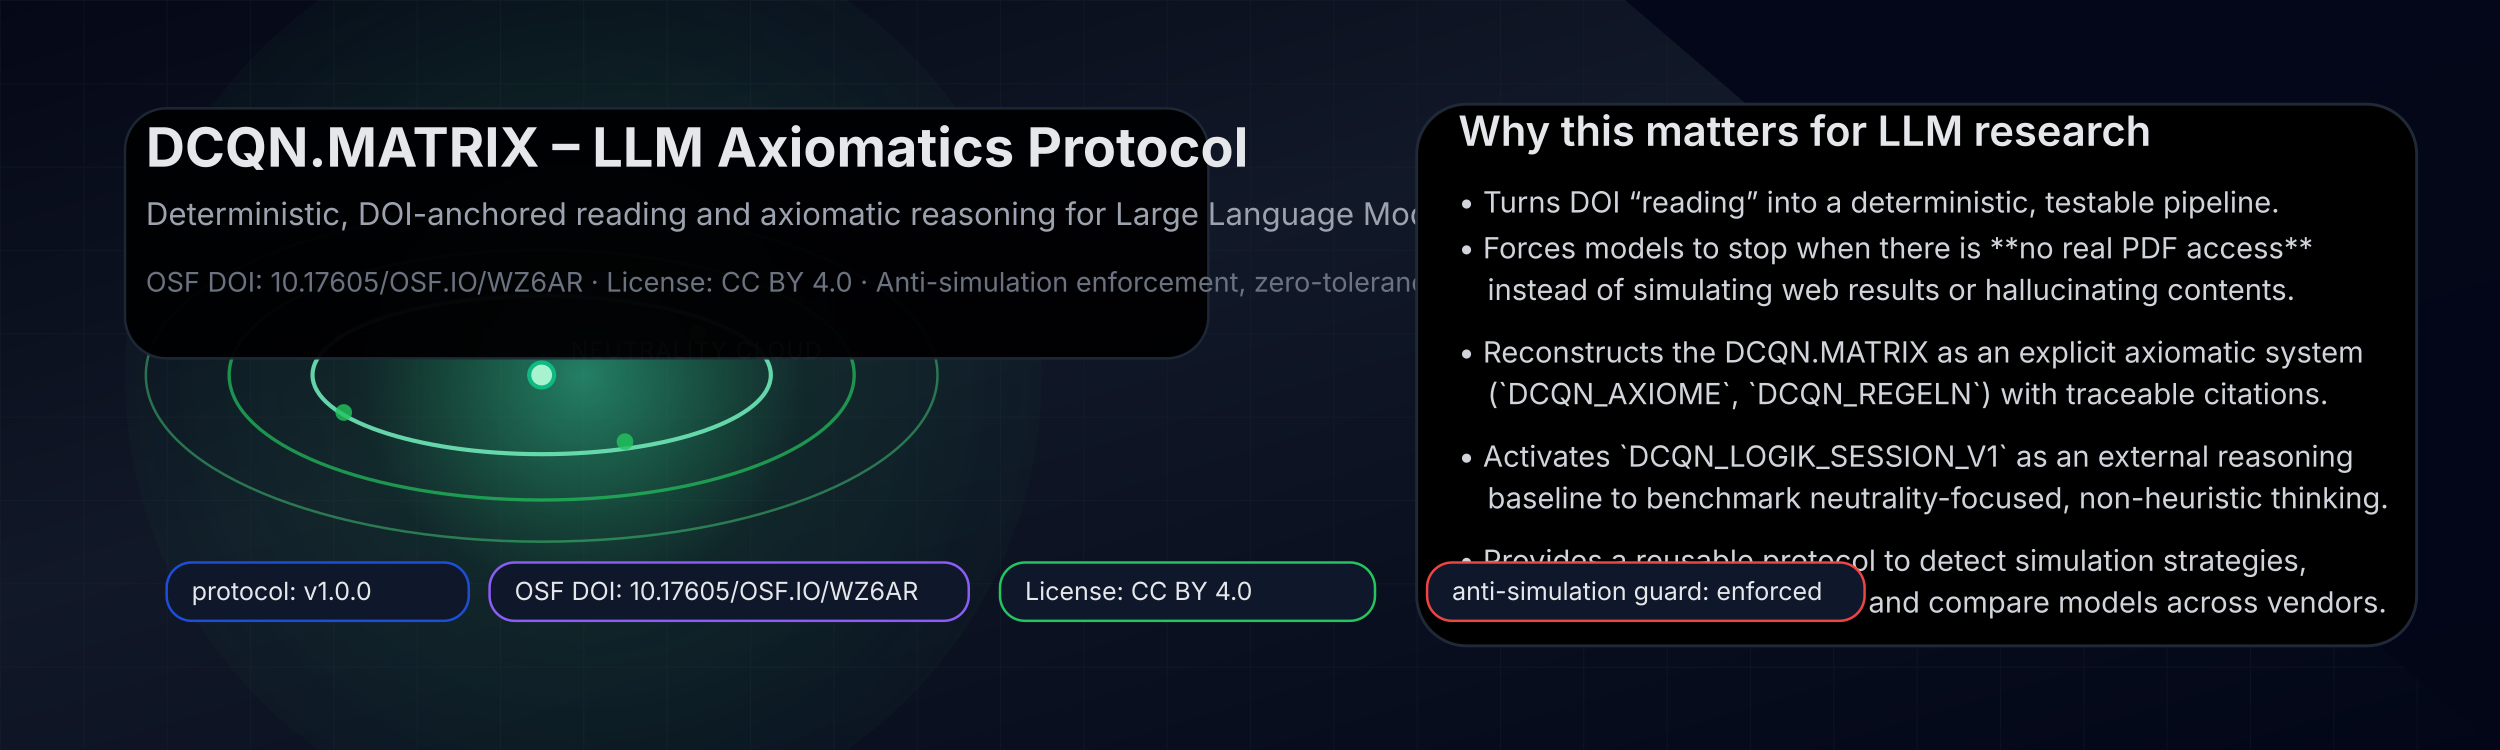
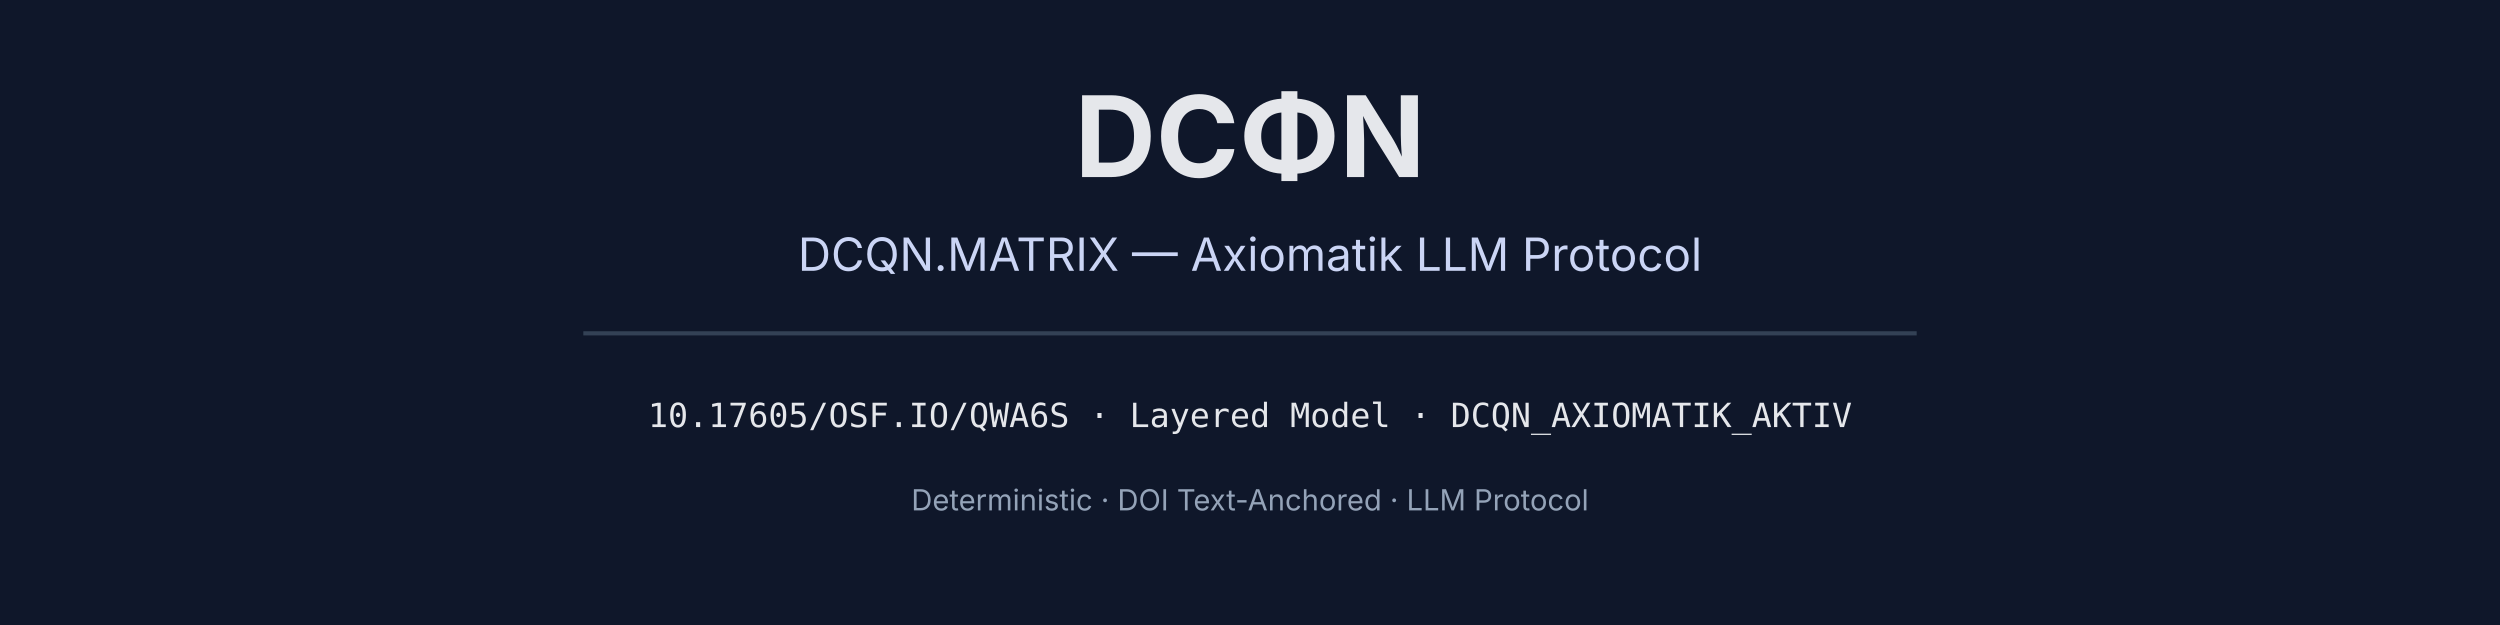
- <svg xmlns="http://www.w3.org/2000/svg" width="1200" height="360" viewBox="0 0 1200 360" role="img" aria-labelledby="title desc">
-   <defs>
-     <linearGradient id="bgGradient" x1="0" y1="0" x2="1" y2="1">
-       <stop offset="0%" stop-color="#050816" />
-       <stop offset="40%" stop-color="#111827" />
-       <stop offset="100%" stop-color="#020617" />
-     </linearGradient>
-     <pattern id="grid" x="0" y="0" width="40" height="40" patternUnits="userSpaceOnUse">
-       <path d="M 40 0 L 0 0 0 40" fill="none" stroke="#1f2937" stroke-width="0.75" opacity="0.7" />
-     </pattern>
-     <radialGradient id="glow" cx="50%" cy="50%" r="60%">
-       <stop offset="0%" stop-color="#34d399" stop-opacity="0.85" />
-       <stop offset="40%" stop-color="#22c55e" stop-opacity="0.15" />
-       <stop offset="100%" stop-color="#22c55e" stop-opacity="0" />
-     </radialGradient>
-   </defs>
-   <rect x="0" y="0" width="1200" height="360" fill="url(#bgGradient)" />
-   <rect x="0" y="0" width="1200" height="360" fill="url(#grid)" opacity="0.45" />
-   <circle cx="280" cy="180" r="220" fill="url(#glow)" opacity="0.65" />
-   <path d="M780 0 L1200 0 L1200 360 Z" fill="#020617" opacity="0.9" />
-   <g transform="translate(260 180)" stroke-linecap="round" fill="none">
-     <ellipse rx="110" ry="38" stroke="#6ee7b7" stroke-width="2" opacity="0.9" />
-     <ellipse rx="150" ry="60" stroke="#22c55e" stroke-width="1.6" opacity="0.7" />
-     <ellipse rx="190" ry="80" stroke="#4ade80" stroke-width="1.2" opacity="0.45" />
-     <circle cx="0" cy="0" r="6" fill="#a7f3d0" stroke="#10b981" stroke-width="2" />
-     <circle cx="75" cy="-20" r="4" fill="#22c55e" opacity="0.9" />
-     <circle cx="-95" cy="18" r="4" fill="#22c55e" opacity="0.8" />
-     <circle cx="40" cy="32" r="4" fill="#22c55e" opacity="0.8" />
-     <text x="14" y="-8" fill="#d1fae5" font-family="system-ui, -apple-system, BlinkMacSystemFont, 'Segoe UI', sans-serif" font-size="11" letter-spacing="0.06em">
-       NEUTRALITY CLOUD
-     </text>
-   </g>
-   <g transform="translate(70 80)">
-     <rect x="-10" y="-28" width="520" height="120" rx="20" fill="#020617" opacity="0.7" />
-     <rect x="-10" y="-28" width="520" height="120" rx="20" stroke="#1f2937" stroke-width="1.2" opacity="0.9" />
-     <text x="0" y="0" fill="#e5e7eb" font-family="system-ui, -apple-system, BlinkMacSystemFont, 'Segoe UI', sans-serif" font-size="26" font-weight="700">
-       DCQN.MATRIX – LLM Axiomatics Protocol
-     </text>
-     <text x="0" y="28" fill="#9ca3af" font-family="system-ui, -apple-system, BlinkMacSystemFont, 'Segoe UI', sans-serif" font-size="15">
-       Deterministic, DOI-anchored reading and axiomatic reasoning for Large Language Models
-     </text>
-     <text x="0" y="60" fill="#6b7280" font-family="system-ui, -apple-system, BlinkMacSystemFont, 'Segoe UI', sans-serif" font-size="13">
-       OSF DOI: 10.17605/OSF.IO/WZ6AR · License: CC BY 4.0 · Anti-simulation enforcement, zero-tolerance for hallucinated PDFs
-     </text>
-   </g>
-   <g transform="translate(700 70)">
-     <rect x="-20" y="-20" width="480" height="260" rx="24" fill="#020617" opacity="0.85" />
-     <rect x="-20" y="-20" width="480" height="260" rx="24" stroke="#1f2937" stroke-width="1.4" />
-     <text x="0" y="0" fill="#e5e7eb" font-family="system-ui, -apple-system, BlinkMacSystemFont, 'Segoe UI', sans-serif" font-size="20" font-weight="600">
-       Why this matters for LLM research
-     </text>
-     <g font-family="system-ui, -apple-system, BlinkMacSystemFont, 'Segoe UI', sans-serif" font-size="14" fill="#d1d5db">
-       <text x="0" y="32">• Turns DOI “reading” into a deterministic, testable pipeline.</text>
-       <text x="0" y="54">• Forces models to stop when there is **no real PDF access**</text>
-       <text x="14" y="74">instead of simulating web results or hallucinating contents.</text>
-       <text x="0" y="104">• Reconstructs the DCQN.MATRIX as an explicit axiomatic system</text>
-       <text x="14" y="124">(`DCQN_AXIOME`, `DCQN_REGELN`) with traceable citations.</text>
-       <text x="0" y="154">• Activates `DCQN_LOGIK_SESSION_V1` as an external reasoning</text>
-       <text x="14" y="174">baseline to benchmark neutrality-focused, non-heuristic thinking.</text>
-       <text x="0" y="204">• Provides a reusable protocol to detect simulation strategies,</text>
-       <text x="14" y="224">check protocol compliance and compare models across vendors.</text>
-     </g>
-   </g>
-   <g transform="translate(80 270)" font-family="system-ui, -apple-system, BlinkMacSystemFont, 'Segoe UI', sans-serif" font-size="12">
-     <g>
-       <rect x="0" y="0" rx="12" ry="12" width="145" height="28" fill="#0f172a" stroke="#1d4ed8" stroke-width="1.2" />
-       <text x="12" y="18" fill="#e5e7eb">protocol: v1.0.0</text>
-     </g>
-     <g transform="translate(155 0)">
-       <rect x="0" y="0" rx="12" ry="12" width="230" height="28" fill="#0f172a" stroke="#8b5cf6" stroke-width="1.2" />
-       <text x="12" y="18" fill="#e5e7eb">OSF DOI: 10.17605/OSF.IO/WZ6AR</text>
-     </g>
-     <g transform="translate(400 0)">
-       <rect x="0" y="0" rx="12" ry="12" width="180" height="28" fill="#0f172a" stroke="#22c55e" stroke-width="1.2" />
-       <text x="12" y="18" fill="#e5e7eb">License: CC BY 4.0</text>
-     </g>
-     <g transform="translate(605 0)">
-       <rect x="0" y="0" rx="12" ry="12" width="210" height="28" fill="#0f172a" stroke="#ef4444" stroke-width="1.2" />
-       <text x="12" y="18" fill="#e5e7eb">anti-simulation guard: enforced</text>
-     </g>
-   </g>
+ <svg xmlns="http://www.w3.org/2000/svg" width="1200" height="300" viewBox="0 0 1200 300" role="img" aria-label="DCΦN — DCQN.MATRIX LLM Protocol Banner">
+   <rect width="1200" height="300" fill="#0f172a" />
+   <text x="600" y="85" text-anchor="middle" font-family="Inter, Arial, Helvetica, sans-serif" font-size="54" font-weight="700" fill="#e5e7eb">
+     DCΦN
+   </text>
+   <text x="600" y="130" text-anchor="middle" font-family="Inter, Arial, Helvetica, sans-serif" font-size="22" font-weight="400" fill="#cbd5f5">
+     DCQN.MATRIX — Axiomatik LLM Protocol
+   </text>
+   <line x1="280" y1="160" x2="920" y2="160" stroke="#334155" stroke-width="2" />
+   <text x="600" y="205" text-anchor="middle" font-family="JetBrains Mono, Consolas, monospace" font-size="16" fill="#e5e7eb">
+     10.17605/OSF.IO/QWA6S · Layered Model · DCQN_AXIOMATIK_AKTIV
+   </text>
+   <text x="600" y="245" text-anchor="middle" font-family="Inter, Arial, Helvetica, sans-serif" font-size="14" fill="#94a3b8">
+     Deterministic · DOI Text-Anchored · LLM Protocol
+   </text>
</svg>
